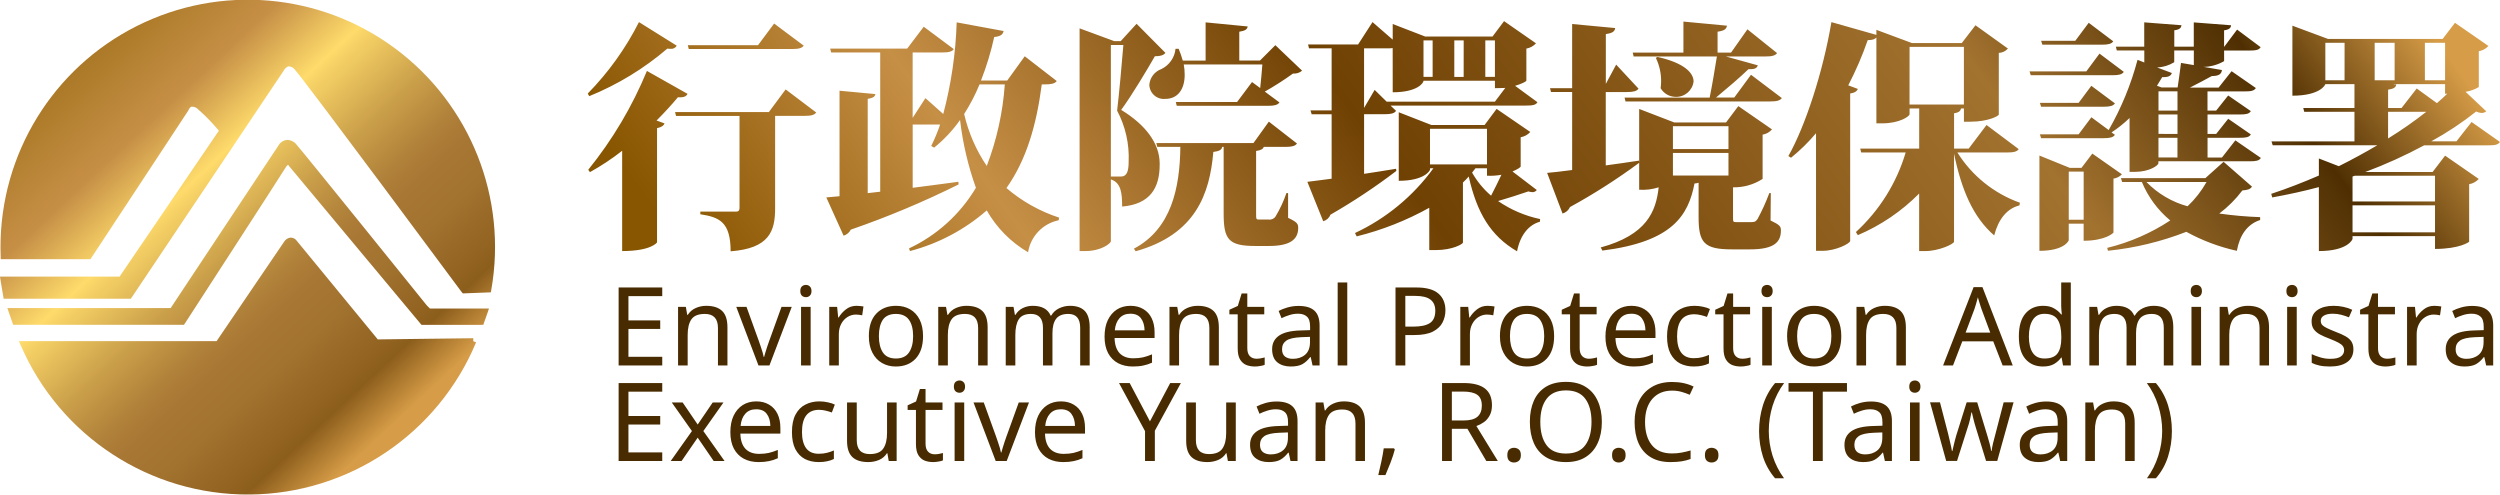
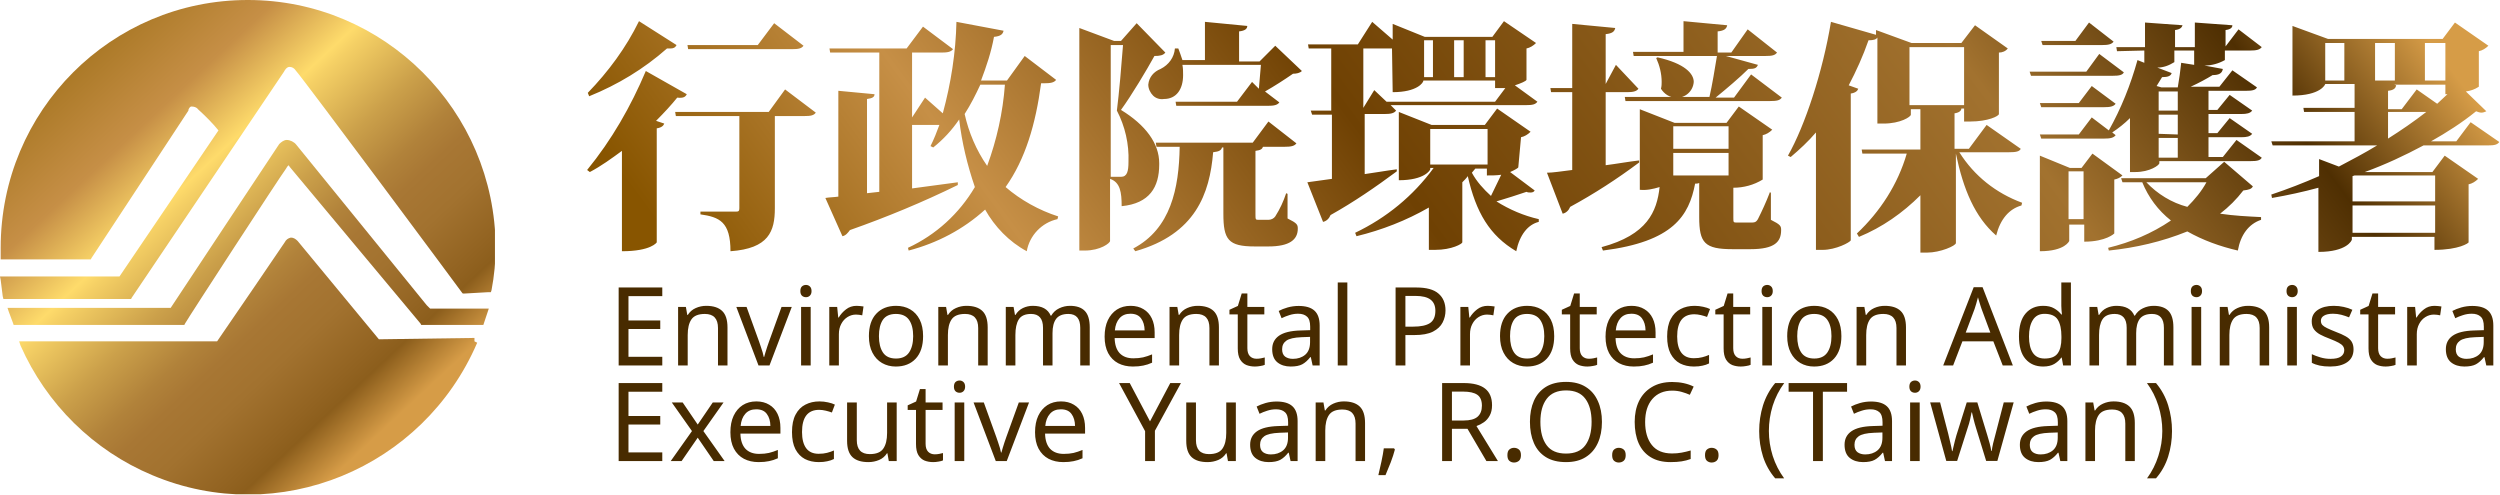
- <svg xmlns="http://www.w3.org/2000/svg" width="366.22" height="72.432" viewBox="0 0 366.22 72.432">
-   <defs>
-     <linearGradient id="linear-gradient" x1="0.213" y1="0.091" x2="0.865" y2="0.79" gradientUnits="objectBoundingBox">
-       <stop offset="0" stop-color="#ab7927" />
-       <stop offset="0.185" stop-color="#c68f46" />
-       <stop offset="0.338" stop-color="#fedb6b" />
-       <stop offset="0.363" stop-color="#f5d065" />
-       <stop offset="0.499" stop-color="#cba04a" />
-       <stop offset="0.602" stop-color="#b1823a" />
-       <stop offset="0.66" stop-color="#a87734" />
-       <stop offset="0.748" stop-color="#a2722f" />
-       <stop offset="0.86" stop-color="#926321" />
-       <stop offset="0.896" stop-color="#8c5e1c" />
-       <stop offset="1" stop-color="#d69c47" />
-     </linearGradient>
-     <linearGradient id="linear-gradient-2" x1="0.018" y1="0.587" x2="1" y2="0.5" gradientUnits="objectBoundingBox">
-       <stop offset="0" stop-color="#850" />
-       <stop offset="0.185" stop-color="#c68f46" />
-       <stop offset="0.404" stop-color="#6f4103" />
-       <stop offset="0.748" stop-color="#a2722f" />
-       <stop offset="0.896" stop-color="#4f2f02" />
-       <stop offset="1" stop-color="#d69c47" />
-     </linearGradient>
-     <clipPath id="clip-path">
-       <rect id="矩形_40" data-name="矩形 40" width="72.516" height="72.432" fill="url(#linear-gradient)" />
+ <svg xmlns="http://www.w3.org/2000/svg" xmlns:xlink="http://www.w3.org/1999/xlink" version="1.1" id="圖層_1" x="0px" y="0px" viewBox="0 0 366.2 72.4" style="enable-background:new 0 0 366.2 72.4;" xml:space="preserve">
+   <style type="text/css">
+ 	.st0{fill:url(#路径_15692_00000081625935244759499120000005849809089360105385_);}
+ 	.st1{fill:#482B00;}
+ 	.st2{font-family:'Calibri';}
+ 	.st3{font-size:16px;}
+ 	.st4{clip-path:url(#SVGID_00000029763399938958771130000003095272631595158200_);}
+ 	.st5{fill:url(#路径_15690_00000021816465816384361970000014475288352734851735_);}
+ </style>
+   <linearGradient id="路径_15692_00000060736199927581864000000007482851048045683127_" gradientUnits="userSpaceOnUse" x1="-773.216" y1="561.604" x2="-772.234" y2="561.691" gradientTransform="matrix(280.114 0 0 -33.857 216678.578 19035.584)">
+     <stop offset="0" style="stop-color:#885500" />
+     <stop offset="0.185" style="stop-color:#C68F46" />
+     <stop offset="0.404" style="stop-color:#6F4103" />
+     <stop offset="0.748" style="stop-color:#A2722F" />
+     <stop offset="0.896" style="stop-color:#4F2F02" />
+     <stop offset="1" style="stop-color:#D69C47" />
+   </linearGradient>
+   <path id="路径_15692" style="fill:url(#路径_15692_00000060736199927581864000000007482851048045683127_);" d="M86.3,14.1  c4.2-1.7,8-4,11.4-7c0.2,0,0.3,0,0.5,0c0.4,0,0.7-0.1,0.9-0.5l-5.5-3.5c-1.9,3.9-4.5,7.4-7.5,10.5L86.3,14.1z M113.4,3.4L111,6.6  h-10.3l0.1,0.6H116c1,0,1.4-0.1,1.7-0.5L113.4,3.4z M86.4,25.2c1.7-0.9,3.2-2,4.7-3.1v14.7c4.3,0,5.1-1.3,5.1-1.3V18.8  c0.7-0.1,1-0.4,1.1-0.7l-1.2-0.4c1.2-1.2,2.3-2.4,3.1-3.4c0.9,0.1,1.2-0.1,1.4-0.5l-6-3.4c-2.2,5.2-5,10.1-8.6,14.5L86.4,25.2z   M112.6,16.4H98.9L99,17h9.3v13.5c0,0.4-0.1,0.5-0.5,0.5h-5.2v0.4c2.8,0.4,4.4,1.1,4.4,5.4c5.6-0.4,6.5-2.9,6.5-6.3V17h4.3  c1,0,1.4-0.1,1.7-0.5l-4.5-3.4L112.6,16.4z M150.1,8.2l-2.6,3.6h-3.8c0.8-2.1,1.5-4.2,1.9-6.4c1-0.1,1.3-0.4,1.4-0.9l-6.9-1.3  c-0.1,4.5-0.8,9-2,13.4l-2.6-2.3l-1.9,2.9V7.7h4.3c0.9,0,1.4-0.1,1.7-0.5l-4.4-3.3l-2.4,3.2h-11.3l0.1,0.6h7.2v20.4l-1.8,0.2V14.5  c0.8-0.1,1.1-0.3,1.1-0.7l-5.3-0.5v15.5c-0.7,0.1-1.4,0.1-1.9,0.2l2.5,5.6c0.5-0.1,0.8-0.5,1.1-0.9c5.4-1.9,10.7-4.1,15.8-6.6l0-0.4  c-2.3,0.3-4.5,0.6-6.7,0.9v-9.3h4c-0.4,1.1-0.8,2.1-1.3,3.1l0.4,0.2c1.5-1.2,2.7-2.5,3.8-4.1c0.4,3.4,1.2,6.7,2.3,9.9  c-2.3,3.9-5.7,7-9.8,8.9l0.1,0.4c4.2-1.1,8-3.1,11.2-6c1.4,2.5,3.5,4.7,6.1,6.1c0.4-2.3,2.2-4.2,4.5-4.7l0.1-0.4  c-2.8-0.9-5.5-2.4-7.7-4.3c2.9-4.1,4.4-9.2,5.2-15.2h0.4c1,0,1.5-0.1,1.8-0.5L150.1,8.2z M147.2,12.4c-0.3,4.1-1.2,8.1-2.6,11.9  c-1.6-2.3-2.7-4.9-3.3-7.6c0.9-1.4,1.6-2.8,2.3-4.3H147.2z M164.2,6h-1l-5.1-1.9v32.6h0.8c2.3,0,3.7-1.1,3.7-1.4v-9.1  c1.5,0.5,1.7,2,1.7,4c4.1-0.4,5.5-2.8,5.5-6.1v-0.2c0-2.9-2-5.6-5.6-7.8c1.6-2.2,3.8-5.9,4.9-7.9c0.8,0,1.3-0.1,1.6-0.5l-4.2-4.3  L164.2,6z M162.7,6.6h1.8c-0.2,2.7-0.6,7.3-0.9,9.6c1.2,2.3,1.8,4.9,1.7,7.5c0,1.4-0.2,2.2-1.1,2.2h-1.5V6.6z M183.4,12l-2.2,2.9h-9  l0.1,0.6h13.4c0.9,0,1.4-0.1,1.7-0.5l-2.1-1.6c1.4-0.8,2.8-1.7,4.1-2.6c0.5,0,1-0.1,1.3-0.4l-3.9-3.7l-2.3,2.3h-3V4.6  c0.9-0.1,1.2-0.4,1.2-0.8l-6.2-0.6v5.6h-3.3c-0.2-0.6-0.4-1.2-0.6-1.7h-0.5c-0.1,1.3-0.9,2.4-2.1,3c-1,0.4-1.7,1.2-1.8,2.3  c0,0.6,0.3,1.2,0.7,1.6c0.4,0.4,1,0.6,1.6,0.5c1.8,0,2.8-1.4,2.8-3.5c0-0.5,0-1-0.1-1.5h11.5c-0.1,1-0.2,2.4-0.3,3.5L183.4,12z   M188.4,28.3c-0.4,1.2-0.9,2.3-1.6,3.4c-0.2,0.3-0.6,0.5-1,0.5h-1.4c-0.5,0-0.5,0-0.5-0.9v-9.2c0.8-0.1,1-0.3,1.1-0.6h3.2  c0.9,0,1.4-0.1,1.7-0.5l-4.1-3.2l-2.3,3.1h-14.2l0.1,0.6h3.4c-0.1,6.1-1.3,12-6.8,14.9l0.3,0.4c8.8-2.5,10.9-8.4,11.4-14.5  c0.9-0.1,1.2-0.3,1.3-0.7h0.2v9.7c0,3.8,0.7,4.8,4.6,4.8h2c3.1,0,4.3-1,4.3-2.6c0-0.6-0.1-0.8-1.5-1.5v-3.6L188.4,28.3z M199.8,16.7  h3c0.9,0,1.4-0.1,1.7-0.5l-0.8-0.8h19.8c1,0,1.4-0.1,1.7-0.5l-3.3-2.4c0.9-0.3,1.6-0.6,1.7-0.8V7.1c0.5-0.1,1-0.4,1.4-0.8l-4.7-3.2  l-1.7,2.3h-9.9L204,3.5v2.3l-3-2.6l-2.1,3.3h-7.3l0.1,0.6h3.3v9.1H192l0.2,0.6h2.9v9.4c-1.5,0.2-2.8,0.4-3.6,0.5l2.3,5.8  c0.5-0.1,0.9-0.5,1.1-1c3.4-1.9,6.6-4.1,9.7-6.4l0-0.3c-1.6,0.2-3.2,0.5-4.7,0.7V16.7z M214.4,11.3H213V5.9h1.4L214.4,11.3z   M204,13.5c3.6,0,4.5-1.4,4.5-1.7H219v1.1l1.5,0l-1.5,2h-15.9l-1.8-1.7l-1.6,2.6V7.1h3.4c0.3,0,0.5,0,0.8,0L204,13.5z M209.9,11.3  h-1.3V5.9h1.3V11.3z M219,11.3h-1.4V5.9h1.4V11.3z M222.8,20.1c0.5-0.1,1-0.4,1.4-0.8l-4.9-3.4l-1.8,2.4h-7.8l-4.8-1.9v10  c3.8,0,4.6-1.5,4.6-1.6v-0.2h0.5c-3,4.1-6.9,7.3-11.5,9.5l0.2,0.5c3.7-0.9,7.3-2.3,10.6-4.2v6.2h0.9c2.5,0,4-0.9,4-1.1v-8.8  c0.3-0.3,0.6-0.6,0.8-0.9c1.2,5.3,3.2,8.7,7.1,11c0.5-2.4,1.7-3.9,3.3-4.3l0-0.4c-2.2-0.5-4.3-1.4-6.2-2.6c1.4-0.4,3.2-1,4.4-1.4  c0.2,0.1,0.4,0.1,0.6,0.1c0.3,0,0.5-0.1,0.6-0.3l-3.6-2.7c0.7-0.3,1.2-0.6,1.2-0.7L222.8,20.1z M209.5,18.9h8.4v5.2h-8.4V18.9z   M217.8,25.7c0.7,0,1.4,0,2.1-0.1c-0.5,1-1,2.1-1.5,3.1c-1.1-1-2.1-2.1-2.8-3.4c0.2-0.2,0.3-0.4,0.5-0.6h1.7L217.8,25.7z M254,14.3  h-2.7c1.6-1.3,3.6-3,4.8-4.2c0.9,0,1.2-0.1,1.4-0.6l-4.7-1.3h5.8c1,0,1.4-0.1,1.7-0.5L256,4.3l-2.4,3.4h-2V4.6  c1-0.1,1.3-0.4,1.4-0.9l-6.4-0.6v4.5h-7.4l0.1,0.6h12.2c-0.3,1.8-0.7,4.3-1.1,6H238l0.1,0.6h21.2c1,0,1.4-0.1,1.7-0.5l-4.5-3.4  L254,14.3z M238.3,13.5c0.9,0,1.4-0.1,1.7-0.5l-3.3-3.5l-1.5,2.8V5c1-0.1,1.3-0.4,1.4-0.9l-6.3-0.6v9.4h-3.2l0.1,0.6h3.1v11.4  c-1.6,0.2-2.9,0.4-3.7,0.4l2.3,6c0.5-0.1,0.9-0.5,1.1-1c3.5-1.9,6.9-4.1,10.1-6.5l0-0.3c-1.7,0.2-3.3,0.5-4.9,0.7V13.5L238.3,13.5z   M242.6,8.5c0.5,1.1,0.8,2.3,0.8,3.5c0,0.3,0,0.6-0.1,1c0.5,0.8,1.3,1.3,2.2,1.3c1.3,0.1,2.5-0.9,2.6-2.3c0-1.2-1.3-2.7-5.3-3.6  L242.6,8.5z M259.2,28.3c-0.5,1.3-1.1,2.6-1.7,3.8c-0.3,0.5-0.5,0.5-1.2,0.5h-1.8c-0.6,0-0.6,0-0.6-0.7v-4.4c1.5,0,3-0.4,4.3-1.2  v-6.5c0.5-0.1,1-0.4,1.4-0.8l-4.9-3.4l-1.8,2.4h-7.6l-5.1-2v11.8c1,0.1,1.9-0.1,2.9-0.4c-0.4,3.6-1.8,7-8.5,8.8l0.2,0.5  c10.3-1.3,12.6-5.1,13.5-9.8c0.2,0,0.4,0,0.6-0.1v5c0,3.8,0.8,4.7,4.9,4.7h2.6c3.6,0,4.5-1.1,4.5-2.8c0-0.6-0.1-0.8-1.5-1.5l0-4  H259.2z M253.2,21.8h-8.1v-3.3h8.1V21.8z M245.1,22.4h8.1v3.3h-8.1V22.4z M291,18.3l-2.6,3.5h-2.1v-5.2c0.7-0.1,1-0.4,1-0.7h0.4v1.9  h0.9c2.6,0,4.2-0.8,4.2-1.1v-9c0.5,0,1-0.2,1.3-0.6l-4.8-3.4l-2,2.6h-7.3l-5.2-1.9v0.7l-6.6-1.9c-1.2,7.3-3.8,15.2-6.3,19.6l0.4,0.2  c1.3-1.1,2.6-2.3,3.7-3.6v17.2h1c1.9,0,4-1.1,4.1-1.4V13.7c0.7-0.1,1-0.4,1.1-0.7l-1.4-0.5c1.1-2.1,2.1-4.3,2.9-6.6  c0.7,0,1.1-0.1,1.3-0.4v12.6h0.9c2.5,0,4-1,4-1.3v-0.8h1.4v5.9h-8.6l0.1,0.6h6.5c-1.3,4.5-3.9,8.5-7.3,11.7l0.3,0.5  c3.4-1.4,6.4-3.5,9-6.1v8.4h1c1.9,0,4.2-1,4.2-1.4V22.5c1.1,5.3,2.8,9.3,5.9,12c0.6-2.4,1.9-3.9,3.7-4.4l0.1-0.4  c-3.8-1.4-7-3.9-9.2-7.4h7.3c1,0,1.5-0.1,1.7-0.5L291,18.3z M279.7,6.9h8v8.5h-8L279.7,6.9z M314.1,7.4v1.8l-1-0.4  c-1,3.6-2.4,7.1-4.2,10.3l-2.5-1.9l-1.9,2.5h-5.7l0.2,0.6h9.2c0.9,0,1.4-0.1,1.7-0.5l-0.5-0.4c0.9-0.6,1.8-1.3,2.6-2.1v7.9h0.8  c2.1,0,3.5-1,3.5-1.3v-0.3h13.4c0.9,0,1.4-0.1,1.6-0.5l-3.7-2.6l-2,2.5h-2.1v-2.9h4.8c0.8,0,1.3-0.1,1.6-0.5l-3.3-2.3l-1.8,2.2h-1.3  v-2.8h4.8c0.8,0,1.3-0.1,1.6-0.5l-3.3-2.3l-1.8,2.2h-1.3v-2.8h5.5c0.9,0,1.4-0.1,1.6-0.5l-3.6-2.5l-1.9,2.4h-4.2  c1.1-0.5,2.4-1.2,3.2-1.7c1,0,1.4-0.3,1.5-0.9l-2.7-0.5c1.1,0,2.1-0.3,3-0.8V7.4h3.7c0.9,0,1.4-0.1,1.7-0.5l-3.4-2.6l-1.9,2.5h0V4.4  c0.8-0.1,1-0.4,1-0.7l-5.5-0.4v3.6h-2.9V4.4c0.8-0.1,1-0.4,1.1-0.7l-5.5-0.4v3.6h-4.2l0.1,0.6L314.1,7.4z M316.2,16.2v-2.8h2.8v2.8  H316.2z M316.2,19.6v-2.8h2.8v2.9L316.2,19.6z M321.4,9.5l-1.9-0.3c-0.1,1-0.3,2.5-0.5,3.6h-2.4l-0.7-0.2l0.8-1.3  c0.9,0,1.3-0.2,1.4-0.6L316,9.9c0.9,0,1.7-0.3,2.5-0.8V7.4h2.9L321.4,9.5z M316.2,23.1v-2.9h2.8v2.9L316.2,23.1z M306.5,22.5  l-1.6,2.1h-1.7l-4.4-1.8v14c3.7,0,4.3-1.5,4.3-1.5v-2.4h2.2v2.5c3.2,0,4.4-1.2,4.4-1.2v-7.9c0.5-0.1,0.9-0.3,1.2-0.6L306.5,22.5z   M303,25.1h2.2v7H303V25.1z M323.1,26.1h-12.4l0.2,0.6h2.9c0.9,2.2,2.3,4.1,4.2,5.6c-2.8,1.9-5.9,3.2-9.2,4l0.1,0.4  c3.9-0.4,7.8-1.3,11.5-2.8c2.3,1.3,4.8,2.2,7.4,2.8c0.4-2.3,1.6-3.9,3.4-4.5v-0.4c-2-0.1-4-0.2-6-0.5c1.3-1,2.4-2.1,3.4-3.4  c0.8-0.1,1.2-0.2,1.4-0.6l-4.2-3.6L323.1,26.1z M323.2,26.7c-0.7,1.3-1.7,2.5-2.8,3.6c-2.3-0.6-4.4-1.9-6-3.6L323.2,26.7z M306,3.3  L304,6h-5l0.2,0.6h8.7c0.9,0,1.4-0.1,1.7-0.5L306,3.3z M305.6,10.5h-8.3l0.2,0.6h12c0.9,0,1.4-0.1,1.6-0.5l-3.6-2.7L305.6,10.5z   M304.5,15.1h-5.7l0.2,0.6h9.2c0.9,0,1.4-0.1,1.7-0.5l-3.5-2.6L304.5,15.1z M359.8,20.7h-3.7c2.3-1.3,4.5-2.7,6.6-4.4  c0.3,0.1,0.5,0.2,0.8,0.2c0.2,0,0.5-0.1,0.7-0.2l-3-2.9c0.7-0.1,1.3-0.3,1.9-0.7V7.5c0.5-0.1,1-0.4,1.4-0.8l-4.9-3.4l-1.8,2.4H341  l-5.2-1.9V14c4.1,0,4.8-1.6,4.8-1.7h4.3v3.5h-7.5l0.1,0.6h7.4v4.3h-12.2l0.2,0.6h15.3c-1.8,1.1-3.7,2.1-5.6,3.1l-2.9-1.1v2.5  c-2.3,1-4.6,1.9-7,2.7l0.1,0.5c2.3-0.4,4.6-0.9,6.8-1.5v9.4c4.2,0,4.9-1.7,4.9-1.8v-0.4h12.1v1.9c3.6,0,5-1,5-1.1V27  c0.5-0.1,1-0.4,1.4-0.8l-4.9-3.4l-1.8,2.4h-9.9c3-1.1,5.8-2.4,8.6-3.9h9.4c1,0,1.4-0.1,1.7-0.5l-4.2-2.9L359.8,20.7z M350.8,11.8  h-2.9V6.3h2.9V11.8z M350.7,12.4L350.7,12.4l7.5,0v1.4h0.3c-0.5,0.5-1,0.9-1.5,1.4l-3-2.1l-2.2,2.9h-2v-2.7c0.9-0.1,1.1-0.4,1.2-0.8  L350.7,12.4z M358.2,11.8h-3V6.3h3V11.8z M343.4,11.8h-2.8V6.3h2.8L343.4,11.8z M349.8,16.4h5.6c-1.8,1.4-3.7,2.7-5.6,3.9V16.4z   M356.7,29.5h-12.1v-3.7l0.3-0.1h11.8V29.5z M344.6,30.1h12.1v4h-12.1L344.6,30.1z" />
+   <text transform="matrix(1 0 0 1 89.074 53.533)" class="st1 st2 st3">Environmental Protection Administration</text>
+   <text transform="matrix(1 0 0 1 89.074 67.533)" class="st1 st2 st3">Executive Yuan, R.O.C. (Taiwan)</text>
+   <g>
+     <defs>
+       <rect id="SVGID_1_" width="72.5" height="72.4" />
+     </defs>
+     <clipPath id="SVGID_00000086680812452808824080000016666335127004314794_">
+       <use xlink:href="#SVGID_1_" style="overflow:visible;" />
    </clipPath>
-   </defs>
-   <g id="logo2" transform="translate(-393.012 -29)">
-     <path id="路径_15692" data-name="路径 15692" d="M1.011-16.528A41.726,41.726,0,0,0,12.461-23.5a2.338,2.338,0,0,0,.458.035.917.917,0,0,0,.916-.458L8.3-27.379A42.086,42.086,0,0,1,.8-16.916ZM28.1-27.168,25.743-24H15.456l.141.564H30.71c.951,0,1.444-.11,1.726-.493ZM1.117-5.4A35.4,35.4,0,0,0,5.838-8.531V6.16c4.294,0,5.108-1.268,5.108-1.268V-11.843c.669-.141.991-.388,1.092-.7l-1.163-.418c1.2-1.2,2.255-2.36,3.135-3.413.881.07,1.233-.141,1.409-.493l-5.954-3.36A58.523,58.523,0,0,1,.87-5.748ZM27.328-14.2H13.589l.141.564h9.3V-.146c0,.352-.141.528-.493.528H17.288V.77c2.752.423,4.439,1.092,4.439,5.425,5.637-.423,6.518-2.924,6.518-6.275V-13.644h4.294c.951,0,1.444-.11,1.726-.493L29.79-17.519Zm37.485-8.173-2.572,3.558H58.4a42.485,42.485,0,0,0,1.938-6.377c.991-.11,1.268-.388,1.374-.881l-6.87-1.268a59.717,59.717,0,0,1-1.968,13.423l-2.611-2.325-1.872,2.889v-9.578h4.333c.916,0,1.444-.11,1.691-.493l-4.4-3.276L47.59-23.5H36.312l.141.564H43.64v20.4l-1.832.211v-13.81c.81-.141,1.057-.317,1.127-.7l-5.254-.493V-1.873c-.74.07-1.409.141-1.938.176l2.532,5.6a1.714,1.714,0,0,0,1.057-.881A132.974,132.974,0,0,0,55.125-3.6l-.035-.388c-2.29.317-4.545.6-6.694.881v-9.266h4.016a24.852,24.852,0,0,1-1.3,3.135l.423.247a19.817,19.817,0,0,0,3.8-4.051,44.762,44.762,0,0,0,2.325,9.935,22.6,22.6,0,0,1-9.8,8.878l.141.388A27.824,27.824,0,0,0,59.247.206,16.577,16.577,0,0,0,65.3,6.336,5.7,5.7,0,0,1,69.776,1.65l.07-.388A22.7,22.7,0,0,1,62.131-3.07c2.924-4.122,4.4-9.23,5.174-15.184h.432c.951,0,1.48-.11,1.762-.493ZM61.889-18.25A41.338,41.338,0,0,1,59.247-6.307a22.75,22.75,0,0,1-3.312-7.61A27.811,27.811,0,0,0,58.19-18.25ZM78.87-24.592h-.951l-5.073-1.872V6.16h.846c2.325,0,3.734-1.127,3.734-1.444V-4.339c1.515.493,1.651,2.043,1.651,3.981,4.122-.352,5.5-2.752,5.5-6.13v-.247c-.035-2.854-2.008-5.566-5.637-7.786,1.621-2.219,3.8-5.883,4.932-7.856.81,0,1.268-.141,1.55-.493l-4.228-4.263Zm-1.444.564h1.832c-.211,2.677-.634,7.257-.916,9.618a14.577,14.577,0,0,1,1.691,7.469c0,1.374-.247,2.184-1.127,2.184h-1.48ZM98.105-18.6l-2.184,2.92H86.937l.141.564h13.357c.916,0,1.409-.11,1.691-.493L99.977-17.2A43.948,43.948,0,0,0,104.1-19.84a1.829,1.829,0,0,0,1.339-.423L101.523-24l-2.255,2.255h-3.03V-25.97c.881-.141,1.163-.352,1.233-.771l-6.165-.6v5.6H87.959a14.489,14.489,0,0,0-.6-1.726H86.9A3.693,3.693,0,0,1,84.824-20.5a2.68,2.68,0,0,0-1.762,2.29,2.129,2.129,0,0,0,.722,1.56,2.129,2.129,0,0,0,1.639.519c1.8,0,2.818-1.409,2.818-3.523a7.823,7.823,0,0,0-.137-1.519H99.62c-.07,1.022-.211,2.431-.317,3.453Zm5.038,16.272a18.017,18.017,0,0,1-1.585,3.413,1.025,1.025,0,0,1-1.022.458H99.162c-.458,0-.458-.035-.458-.881V-8.5c.771-.11,1.022-.317,1.127-.6H103c.916,0,1.409-.11,1.691-.493L100.571-12.8,98.317-9.663H84.084l.141.564h3.382c-.07,6.064-1.339,12.018-6.8,14.907l.251.383c8.808-2.466,10.851-8.42,11.379-14.55.881-.11,1.233-.317,1.3-.74h.211V.624c0,3.8.669,4.791,4.615,4.791h2.043c3.065,0,4.263-.951,4.263-2.642,0-.6-.141-.846-1.48-1.48V-2.339Zm11.379-11.56h3.03c.881,0,1.409-.11,1.651-.493l-.81-.771h19.835c.951,0,1.444-.07,1.691-.493l-3.276-2.4c.916-.282,1.621-.6,1.651-.771V-23.5a2.461,2.461,0,0,0,1.409-.771l-4.677-3.25-1.691,2.255h-9.864L118.715-27.1v2.29l-2.959-2.572L113.642-24.1h-7.328l.141.564h3.312v9.089h-3.1l.176.564h2.924v9.442c-1.515.211-2.752.352-3.558.458l2.325,5.773A1.57,1.57,0,0,0,109.59.836a89.153,89.153,0,0,0,9.653-6.412l-.035-.317c-1.585.247-3.171.528-4.686.74Zm14.585-5.461h-1.37V-24.7h1.374ZM118.715-17.1c3.633,0,4.514-1.374,4.514-1.691h10.459V-17.7l1.515-.035-1.519,2.013H117.83l-1.761-1.726-1.55,2.642v-8.733H117.9a5.467,5.467,0,0,0,.81-.035Zm5.848-2.255h-1.339V-24.7h1.339Zm9.125,0h-1.409V-24.7h1.409Zm3.77,8.843a2.461,2.461,0,0,0,1.409-.771l-4.932-3.382-1.762,2.36h-7.786L119.6-14.172V-4.132c3.84,0,4.58-1.55,4.58-1.621v-.211h.493a29.749,29.749,0,0,1-11.485,9.481l.247.493A43.243,43.243,0,0,0,124.07-.182v6.2h.916c2.5,0,3.981-.881,4.016-1.092V-3.881a9.774,9.774,0,0,0,.846-.881c1.2,5.32,3.206,8.7,7.081,10.957.458-2.36,1.691-3.875,3.347-4.333l.035-.388a17.139,17.139,0,0,1-6.165-2.642c1.444-.423,3.241-.991,4.439-1.409a2.377,2.377,0,0,0,.6.11.753.753,0,0,0,.634-.317L136.259-5.5c.669-.282,1.2-.6,1.2-.74Zm-13.282-1.233h8.35v5.214h-8.35Zm8.35,6.87a9.332,9.332,0,0,0,2.114-.141c-.493,1.022-1.022,2.149-1.515,3.065a12.743,12.743,0,0,1-2.783-3.382,7.74,7.74,0,0,0,.493-.634h1.691Zm36.221-11.45h-2.677c1.621-1.339,3.558-2.995,4.756-4.157.916.035,1.233-.141,1.374-.564l-4.686-1.3h5.778c.951,0,1.444-.11,1.726-.493l-4.342-3.483-2.4,3.413h-1.973v-3.065c.991-.141,1.3-.388,1.374-.881l-6.377-.6v4.545h-7.429l.141.564h12.19c-.282,1.8-.7,4.263-1.057,6.024H152.677l.141.564h21.173c.951,0,1.444-.11,1.726-.493L171.2-19.664Zm-15.713-.81c.881,0,1.409-.11,1.691-.493l-3.276-3.523-1.515,2.818v-7.293c.991-.141,1.3-.388,1.374-.881L145-27.1V-17.7H141.76l.141.564H145V-5.713c-1.55.211-2.854.352-3.664.423L143.592.664a1.714,1.714,0,0,0,1.092-.951A88.628,88.628,0,0,0,154.821-6.77l-.035-.317c-1.651.247-3.276.493-4.862.7V-17.127Zm4.228-5a7.713,7.713,0,0,1,.771,3.488,8.639,8.639,0,0,1-.07.951,2.557,2.557,0,0,0,2.184,1.268,2.561,2.561,0,0,0,2.642-2.255c0-1.233-1.339-2.713-5.285-3.593Zm16.624,19.8a30.3,30.3,0,0,1-1.726,3.8c-.317.458-.493.458-1.163.458h-1.832c-.6,0-.6,0-.6-.74V-3.176A7.707,7.707,0,0,0,172.9-4.409v-6.482a2.341,2.341,0,0,0,1.374-.771l-4.932-3.413-1.8,2.4h-7.574l-5.148-1.982V-2.824a7.758,7.758,0,0,0,2.854-.352c-.388,3.558-1.762,6.976-8.49,8.808l.247.458c10.287-1.3,12.577-5.144,13.493-9.829a2.3,2.3,0,0,0,.6-.11V1.192c0,3.77.81,4.721,4.9,4.721h2.642c3.558,0,4.514-1.092,4.514-2.752,0-.6-.11-.81-1.515-1.48l.035-4.016ZM167.9-8.782h-8.138v-3.347H167.9Zm-8.138.564H167.9v3.312h-8.138Zm45.94-4.087-2.607,3.453h-2.149v-5.174c.74-.11.951-.352,1.022-.7h.423v1.938h.916c2.642,0,4.192-.846,4.192-1.057v-9.023a1.872,1.872,0,0,0,1.339-.634l-4.756-3.413-2.008,2.607h-7.293l-5.214-1.938v.74l-6.588-1.872c-1.233,7.293-3.8,15.184-6.306,19.623l.388.247a27.107,27.107,0,0,0,3.664-3.593V6.125h.951c1.938,0,4.016-1.057,4.051-1.444v-21.6c.7-.11.991-.352,1.127-.669l-1.409-.528a49.92,49.92,0,0,0,2.854-6.623c.7,0,1.057-.141,1.268-.388v12.577h.881c2.5,0,3.981-1.022,3.981-1.339v-.841h1.409v5.883H187.2l.141.564h6.518a25.744,25.744,0,0,1-7.293,11.657l.282.458a28.263,28.263,0,0,0,8.984-6.095V6.16h.951c1.872,0,4.157-1.022,4.157-1.374V-8.108c1.092,5.285,2.783,9.3,5.883,11.978.634-2.431,1.9-3.946,3.7-4.4l.07-.388a17.894,17.894,0,0,1-9.16-7.363h7.257c.951,0,1.48-.11,1.726-.493Zm-11.274-11.45h7.958V-15.3H194.42Zm34.385.528v1.762l-.991-.388a42.533,42.533,0,0,1-4.228,10.287l-2.532-1.872-1.872,2.5h-5.672l.176.564h9.16c.881,0,1.409-.11,1.651-.493l-.493-.352a18.287,18.287,0,0,0,2.642-2.114V-5.44h.771c2.149,0,3.453-.951,3.453-1.268V-6.99h13.387c.881,0,1.374-.07,1.621-.493l-3.734-2.572-1.96,2.51h-2.114v-2.889h4.756c.846,0,1.339-.07,1.585-.493l-3.312-2.29L239.343-11h-1.268v-2.849h4.756c.846,0,1.339-.07,1.585-.493L241.1-16.63l-1.762,2.219h-1.268v-2.818h5.461c.881,0,1.374-.07,1.621-.493L241.6-20.188l-1.9,2.4H235.5c1.057-.528,2.36-1.233,3.206-1.691,1.022,0,1.409-.282,1.48-.881l-2.677-.458a6.192,6.192,0,0,0,2.995-.846v-1.55h3.7c.916,0,1.409-.07,1.651-.493l-3.448-2.576-1.872,2.5H240.5v-2.391c.771-.11.991-.352,1.022-.74l-5.461-.423v3.558h-2.854v-2.4c.81-.11.991-.352,1.057-.74l-5.461-.423v3.558h-4.157l.141.564Zm2.079,8.808v-2.818h2.783v2.818Zm0,3.413v-2.84h2.783v2.854Zm5.174-10.076L234.19-21.4c-.141,1.022-.317,2.532-.493,3.593h-2.36l-.669-.247.771-1.268c.916.035,1.268-.176,1.409-.6l-2.149-.81a5.265,5.265,0,0,0,2.5-.771v-1.726h2.871ZM230.887-7.553v-2.88h2.783v2.889ZM221.2-8.117,219.614-6.03h-1.726l-4.439-1.8V6.125c3.664,0,4.294-1.48,4.294-1.55V2.144h2.184V4.649c3.241,0,4.369-1.163,4.369-1.2v-7.9a2.092,2.092,0,0,0,1.233-.634Zm-3.453,2.642h2.184V1.571h-2.184Zm20.011.951H225.391l.176.564h2.889a14.554,14.554,0,0,0,4.157,5.637,29.418,29.418,0,0,1-9.23,4.016l.11.423A43.906,43.906,0,0,0,234.97,3.342a27.839,27.839,0,0,0,7.4,2.783c.423-2.325,1.55-3.911,3.413-4.514V1.192a57.265,57.265,0,0,1-5.989-.528,17.089,17.089,0,0,0,3.382-3.382c.81-.07,1.163-.176,1.409-.564l-4.157-3.633Zm.176.564A14.963,14.963,0,0,1,235.15-.4a13.284,13.284,0,0,1-6.024-3.558ZM220.671-27.278,218.7-24.636h-5l.176.564h8.737c.881,0,1.409-.11,1.651-.493Zm-.352,7.116H212l.176.564h12.013c.881,0,1.374-.11,1.621-.493l-3.558-2.673Zm-1.127,4.615h-5.672l.176.564h9.16c.881,0,1.409-.11,1.651-.493l-3.453-2.572Zm55.346,5.637h-3.7a46.44,46.44,0,0,0,6.588-4.369,2.121,2.121,0,0,0,.81.211,1.034,1.034,0,0,0,.669-.247l-3.03-2.854a5.284,5.284,0,0,0,1.938-.7v-5.245a2.461,2.461,0,0,0,1.409-.771l-4.9-3.391-1.8,2.36h-16.8l-5.214-1.938V-16.6c4.122,0,4.827-1.621,4.827-1.691H259.6V-14.8h-7.5l.141.564H259.6V-9.9H247.446l.176.564h15.325c-1.8,1.057-3.664,2.079-5.637,3.065L254.386-7.4v2.5c-2.29.991-4.615,1.9-6.976,2.677l.141.528c2.325-.423,4.615-.916,6.835-1.515V6.16c4.157,0,4.932-1.651,4.932-1.8V3.976H271.4V5.847c3.633,0,5-1.022,5-1.057V-3.634a2.461,2.461,0,0,0,1.409-.771l-4.932-3.413-1.832,2.4h-9.864a69.928,69.928,0,0,0,8.631-3.911h9.411c.951,0,1.409-.07,1.691-.493l-4.157-2.924Zm-9.054-8.948h-2.924v-5.491h2.924Zm-.11.6v-.035h7.5v1.409h.317c-.458.458-.991.916-1.515,1.374l-2.955-2.145L266.5-14.8h-1.973v-2.677c.881-.141,1.127-.352,1.2-.771Zm7.5-.6h-2.959v-5.491h2.959Zm-14.726,0h-2.814v-5.491h2.818Zm6.377,4.615h5.6a59.966,59.966,0,0,1-5.6,3.911ZM271.4-1.1H259.318v-3.66l.317-.11H271.4Zm-12.084.564H271.4v3.95H259.318Z" transform="translate(478.313 59.617)" fill="url(#linear-gradient-2)" />
-     <text id="Environmental_Protection_Administration_Executive_Yuan_R.O.C._Taiwan_" data-name="Environmental Protection Administration Executive Yuan, R.O.C. (Taiwan)" transform="translate(482.086 82.533)" fill="#482b00" font-size="16" font-family="Calibri">
-       <tspan x="0" y="0">Environmental Protection Administration</tspan>
-       <tspan x="0" y="14">Executive Yuan, R.O.C. (Taiwan)</tspan>
-     </text>
-     <g id="组_49" data-name="组 49" transform="translate(393.012 29)">
-       <g id="组_48" data-name="组 48" clip-path="url(#clip-path)">
-         <path id="路径_15690" data-name="路径 15690" d="M255.037,77.058l-.265-.612h28.955c1.168-1.721,9.863-14.524,9.851-14.5a1.354,1.354,0,0,1,.94-.667,1.1,1.1,0,0,1,.959.473L307.34,76.192l13.99-.174v.44l.41.168a36.235,36.235,0,0,1-66.7.44m67.463-3.006h-8.757l-.137-.157L294.4,50.869l-.033-.04-.022-.04a.4.4,0,0,0-.147-.162c-.018,0-.164.055-.4.451-.784,1.3-14.148,21.887-14.715,22.776l-.139.2H253.929l-.1-.294-.55-1.58-.2-.581H277c1.52-2.293,15.92-24.011,15.934-24.031a1.577,1.577,0,0,1,1.127-.6,1.78,1.78,0,0,1,1.39.708c1.04,1.168,18.1,22.334,19.069,23.535l.462.461h8.649l-.2.585-.528,1.5-.1.293Zm-51.569-3.825h-18.4l-.061-.366-.394-2.367L252,66.994h17.514l14.549-21.375a28.058,28.058,0,0,0-3.02-3.11,1.244,1.244,0,0,0-.973-.411c-.292.079-.44.472-.44.473l-.018.053-.03.047-14.2,21.573-.129.2H252.11l-.013-.424c-.015-.44-.023-.881-.023-1.329a36.221,36.221,0,1,1,71.891,6.258l-.061.349-.354.013-3.544.137-.19.008-.137-.137-.023-.023-.018-.026c-.23-.31-23.025-31.046-24.441-32.588a1.2,1.2,0,0,0-.9-.491c-.371.05-.672.49-.755.654l-.011.024-.017.023L271.291,70.045l-.137.193Z" transform="translate(-252 -26.473)" fill="url(#linear-gradient)" />
-       </g>
+     <g id="组_48" style="clip-path:url(#SVGID_00000086680812452808824080000016666335127004314794_);">
+       <linearGradient id="路径_15690_00000076583255305434905720000017214706089618901121_" gradientUnits="userSpaceOnUse" x1="-765.136" y1="569.923" x2="-764.484" y2="569.224" gradientTransform="matrix(72.516 0 0 -72.4895 55496.387 41323.402)">
+         <stop offset="0" style="stop-color:#AB7927" />
+         <stop offset="0.185" style="stop-color:#C68F46" />
+         <stop offset="0.338" style="stop-color:#FEDB6B" />
+         <stop offset="0.363" style="stop-color:#F5D065" />
+         <stop offset="0.499" style="stop-color:#CBA04A" />
+         <stop offset="0.602" style="stop-color:#B1823A" />
+         <stop offset="0.66" style="stop-color:#A87734" />
+         <stop offset="0.748" style="stop-color:#A2722F" />
+         <stop offset="0.86" style="stop-color:#926321" />
+         <stop offset="0.896" style="stop-color:#8C5E1C" />
+         <stop offset="1" style="stop-color:#D69C47" />
+       </linearGradient>
+       <path id="路径_15690" style="fill:url(#路径_15690_00000076583255305434905720000017214706089618901121_);" d="M3,50.6L2.8,50    h29c1.2-1.7,9.9-14.5,9.9-14.5c0.2-0.4,0.5-0.6,0.9-0.7c0.4,0,0.7,0.2,1,0.5l11.9,14.4l14-0.2V50l0.4,0.2    C62,68.6,40.8,77.4,22.3,69.6C13.7,66,6.8,59.2,3,50.6 M70.5,47.6h-8.8l-0.1-0.2l-19.2-23l0,0l0,0c0-0.1-0.1-0.1-0.1-0.2    c0,0-0.2,0.1-0.4,0.5C41,25.9,27.6,46.5,27.1,47.4l-0.1,0.2h-25l-0.1-0.3l-0.6-1.6l-0.2-0.6H25c1.5-2.3,15.9-24,15.9-24    c0.3-0.3,0.7-0.6,1.1-0.6c0.5,0,1.1,0.3,1.4,0.7c1,1.2,18.1,22.3,19.1,23.5l0.5,0.5h8.6l-0.2,0.6l-0.5,1.5l-0.1,0.3L70.5,47.6z     M18.9,43.8H0.5l-0.1-0.4L0.1,41L0,40.5h17.5l14.5-21.4C31.1,18,30.1,17,29,16c-0.2-0.3-0.6-0.4-1-0.4c-0.3,0.1-0.4,0.5-0.4,0.5    l0,0.1l0,0L13.4,37.8L13.3,38H0.1l0-0.4c0-0.4,0-0.9,0-1.3C0.1,16.2,16.3,0,36.3,0s36.2,16.2,36.3,36.2c0,2.1-0.2,4.2-0.6,6.3    l-0.1,0.3l-0.4,0L68,43l-0.2,0l-0.1-0.1l0,0l0,0c-0.2-0.3-23-31-24.4-32.6c-0.2-0.3-0.5-0.5-0.9-0.5c-0.4,0-0.7,0.5-0.8,0.7l0,0    l0,0L19.3,43.6l-0.1,0.2L18.9,43.8z" />
    </g>
  </g>
</svg>
